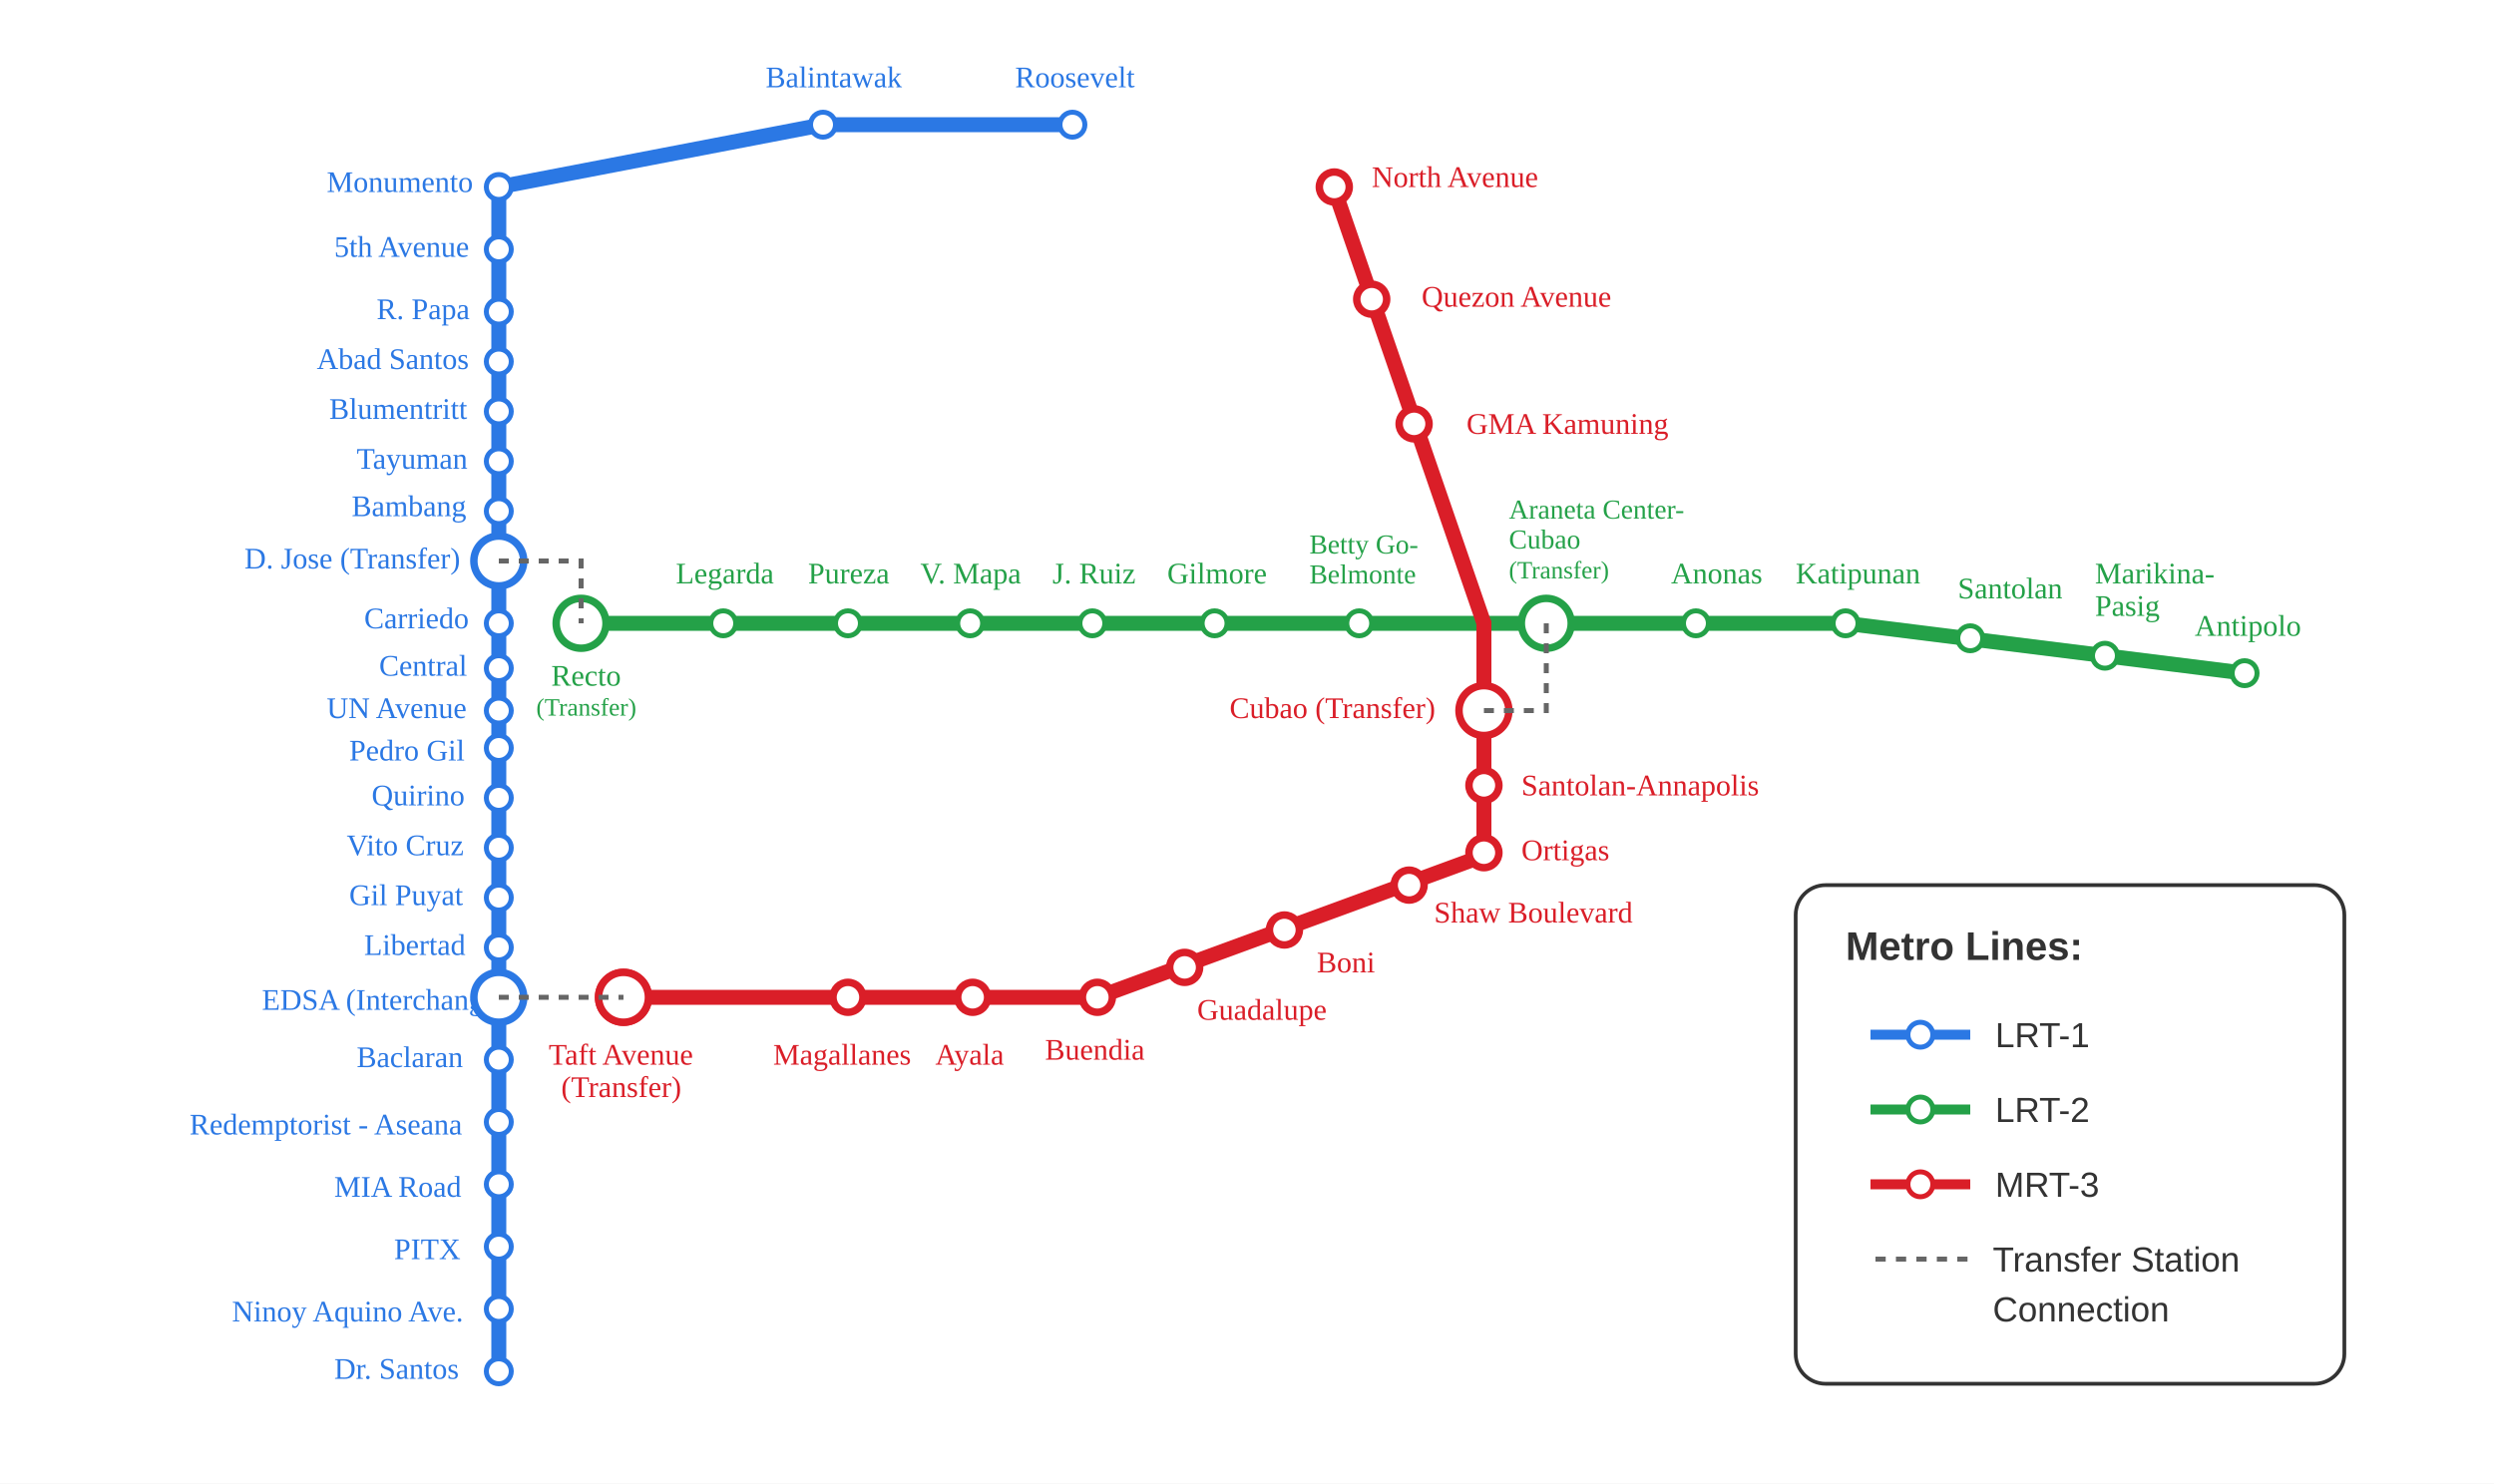
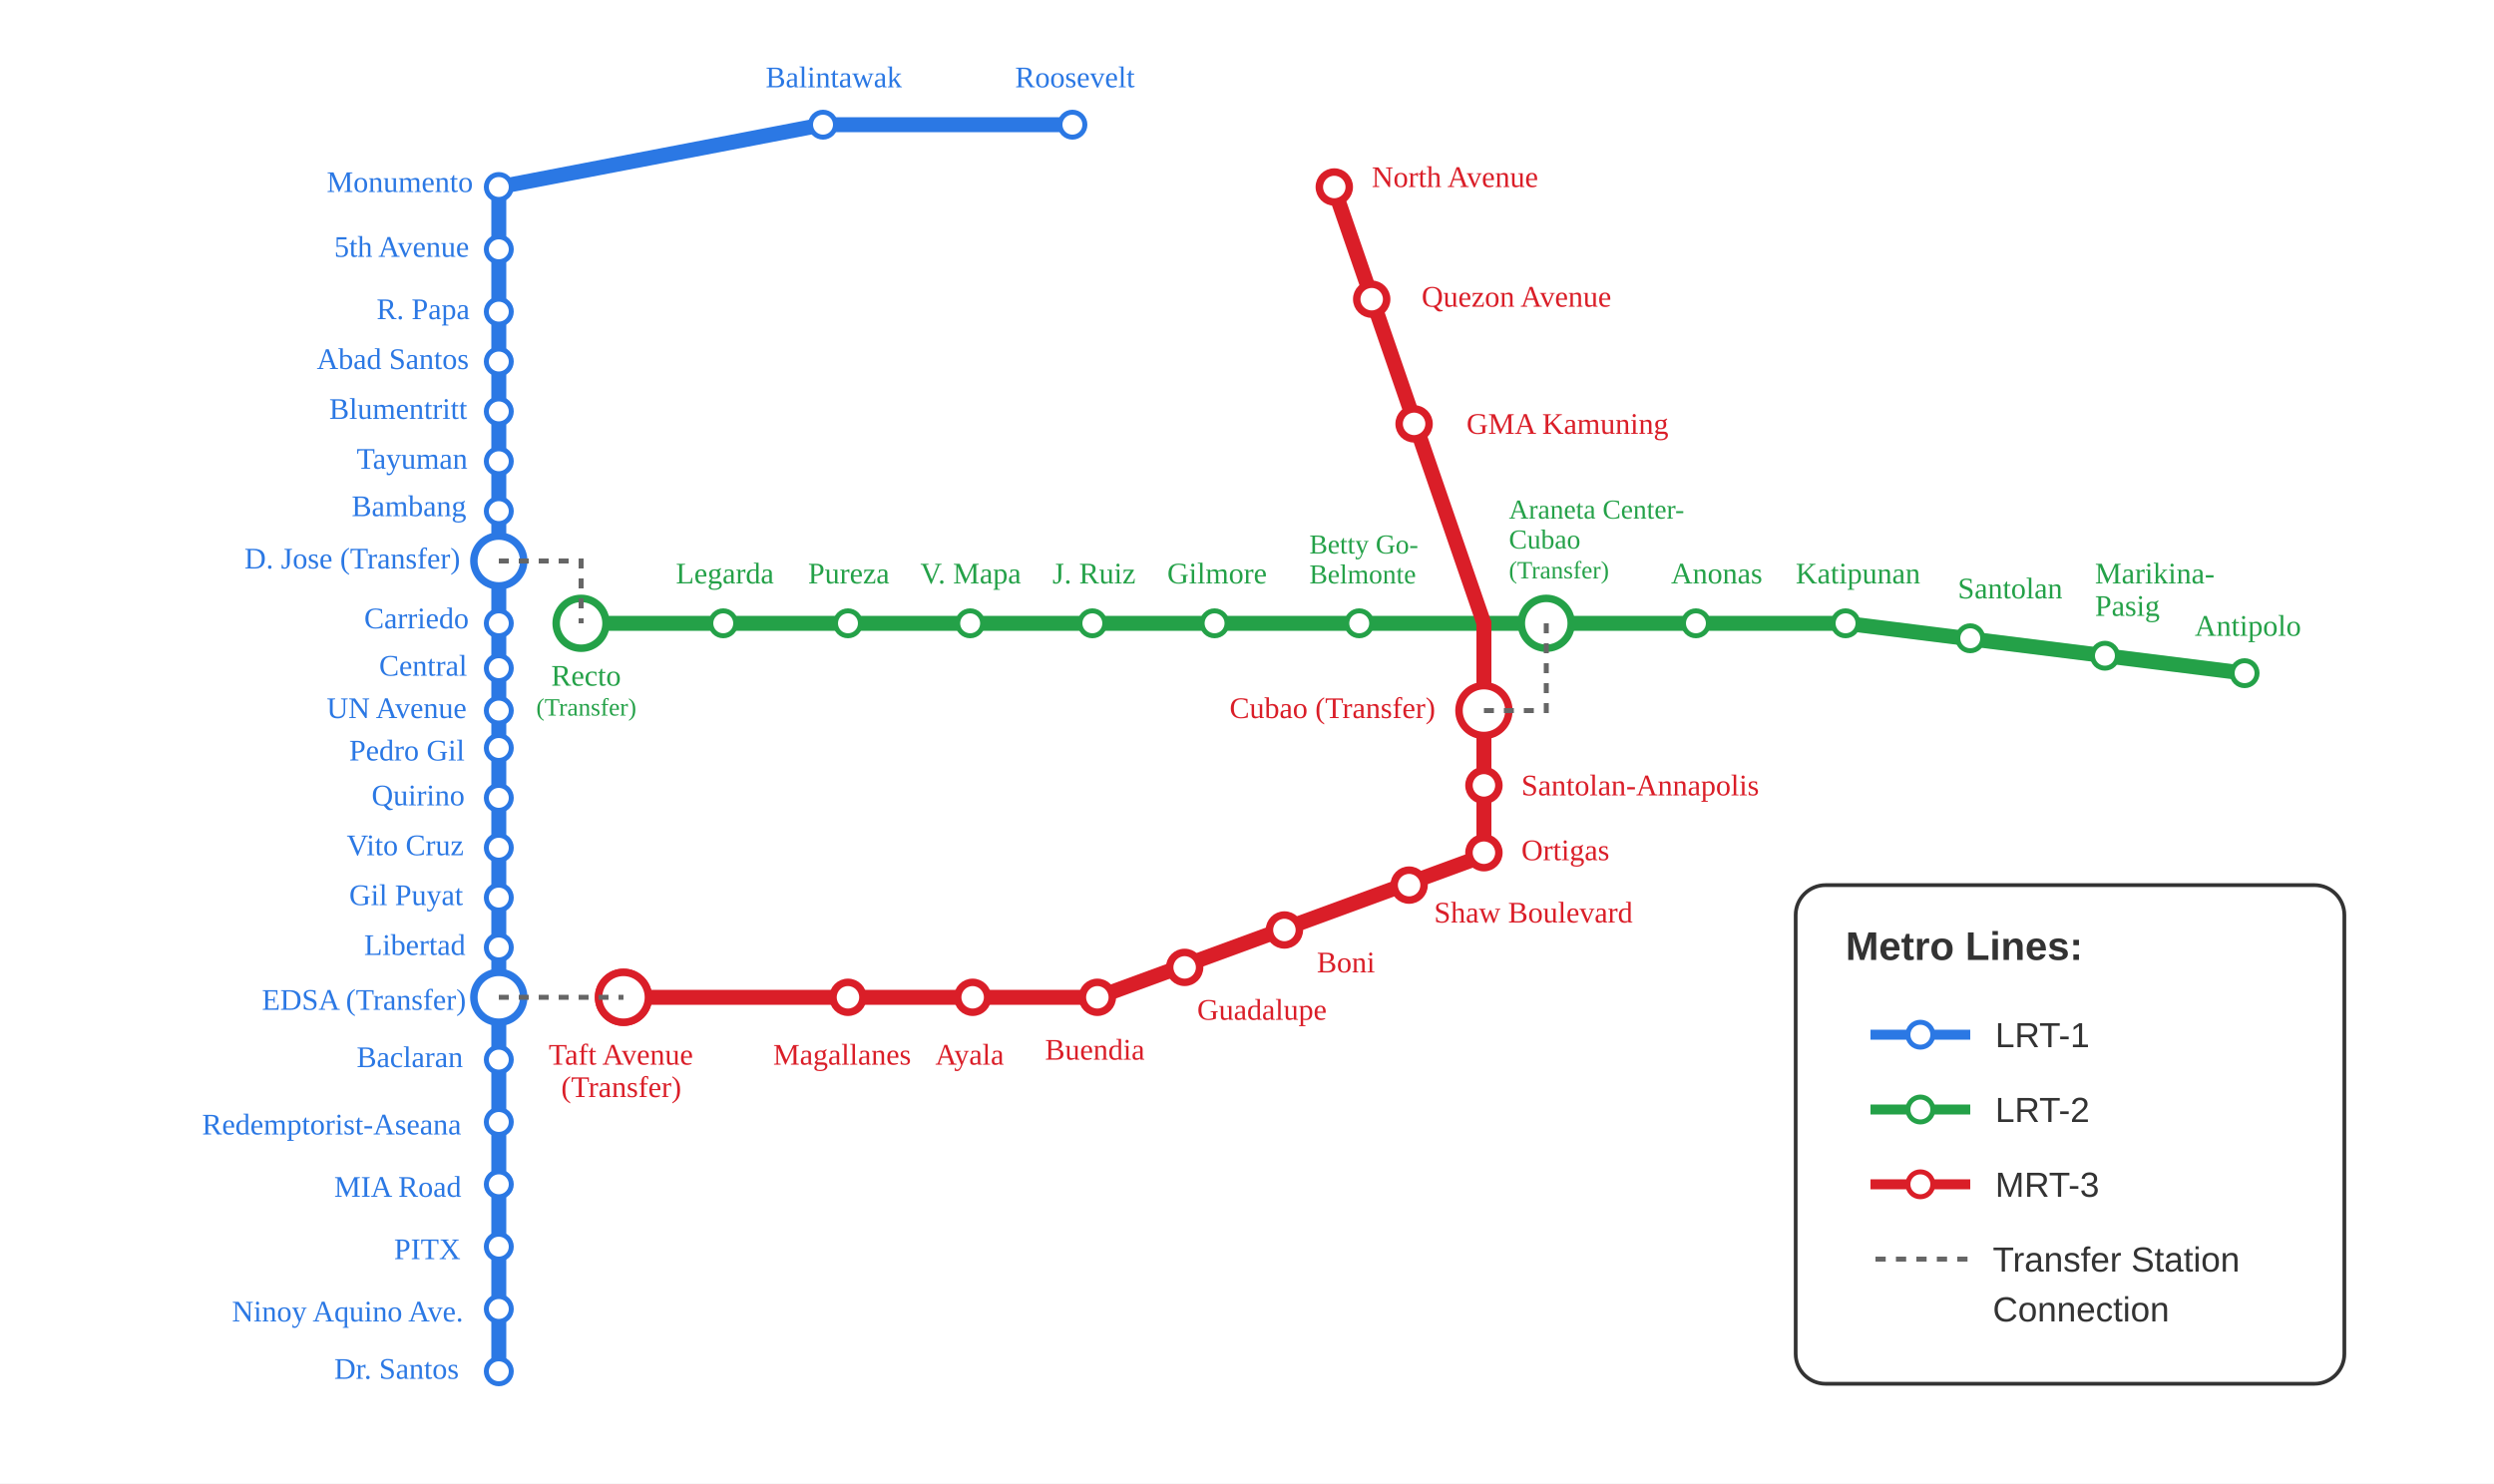
<svg xmlns="http://www.w3.org/2000/svg" viewBox="0 0 1000 595">
  <rect width="1500" height="595" fill="white" />
  <style>
        .colors-for-this-map{
           color: #2B78E4,  /* Blue for LRT-1 */
                  #24A148,  /* Green for LRT-2 */
                  #DA1E28   /* Red for MRT-3 */
        }
    </style>
  <g class="metro-lines" stroke-linejoin="round">
    <path d="M200 80 L200 550" stroke="#2B78E4" stroke-width="6" fill="none" stroke-linecap="round" />
    <path d="M330 50 L430 50" stroke="#2B78E4" stroke-width="6" fill="none" stroke-linecap="round" />
    <path d="M200 75 L330 50" stroke="#2B78E4" stroke-width="6" fill="none" stroke-linecap="round" />
    <path d="M230 250 L735 250" stroke="#24A148" stroke-width="6" fill="none" stroke-linecap="round" />
    <path d="M740 250 L900 270" stroke="#24A148" stroke-width="6" fill="none" stroke-linecap="round" />
    <path d="M595 250 595 345" stroke="#DA1E28" stroke-width="6" fill="none" stroke-linecap="round" />
    <path d="M595 250 534 73" stroke="#DA1E28" stroke-width="6" fill="none" stroke-linecap="round" />
    <path d="M440 400 590 345" stroke="#DA1E28" stroke-width="6" fill="none" stroke-linecap="round" />
    <path d="M250 400 L440 400" stroke="#DA1E28" stroke-width="6" fill="none" stroke-linecap="round" />
  </g>
  <g class="stations">
    <g fill="#2B78E4">
      <g>
        <circle cx="430" cy="50" r="5" fill="white" stroke="#2B78E4" stroke-width="2" />
        <text x="407" y="35" font-size="12">Roosevelt</text>
        <circle cx="330" cy="50" r="5" fill="white" stroke="#2B78E4" stroke-width="2" />
        <text x="307" y="35" font-size="12">Balintawak</text>
        <circle cx="200" cy="75" r="5" fill="white" stroke="#2B78E4" stroke-width="2" />
        <text x="131" y="77" font-size="12">Monumento</text>
        <circle cx="200" cy="100" r="5" fill="white" stroke="#2B78E4" stroke-width="2" />
        <text x="134" y="103" font-size="12">5th Avenue</text>
        <circle cx="200" cy="125" r="5" fill="white" stroke="#2B78E4" stroke-width="2" />
        <text x="151" y="128" font-size="12">R. Papa</text>
        <circle cx="200" cy="145" r="5" fill="white" stroke="#2B78E4" stroke-width="2" />
        <text x="127" y="148" font-size="12">Abad Santos</text>
        <circle cx="200" cy="165" r="5" fill="white" stroke="#2B78E4" stroke-width="2" />
        <text x="132" y="168" font-size="12">Blumentritt</text>
        <circle cx="200" cy="185" r="5" fill="white" stroke="#2B78E4" stroke-width="2" />
        <text x="143" y="188" font-size="12">Tayuman</text>
        <circle cx="200" cy="205" r="5" fill="white" stroke="#2B78E4" stroke-width="2" />
        <text x="141" y="207" font-size="12">Bambang</text>
        <circle cx="200" cy="225" r="5" fill="white" stroke="#2B78E4" stroke-width="2" />
        <text x="98" y="228" font-size="12">D. Jose (Transfer)</text>
        <circle cx="200" cy="250" r="5" fill="white" stroke="#2B78E4" stroke-width="2" />
        <text x="146" y="252" font-size="12">Carriedo</text>
        <circle cx="200" cy="268" r="5" fill="white" stroke="#2B78E4" stroke-width="2" />
        <text x="152" y="271" font-size="12">Central</text>
        <circle cx="200" cy="285" r="5" fill="white" stroke="#2B78E4" stroke-width="2" />
        <text x="131" y="288" font-size="12">UN Avenue</text>
        <circle cx="200" cy="300" r="5" fill="white" stroke="#2B78E4" stroke-width="2" />
        <text x="140" y="305" font-size="12">Pedro Gil</text>
        <circle cx="200" cy="320" r="5" fill="white" stroke="#2B78E4" stroke-width="2" />
        <text x="149" y="323" font-size="12">Quirino</text>
        <circle cx="200" cy="340" r="5" fill="white" stroke="#2B78E4" stroke-width="2" />
        <text x="139" y="343" font-size="12">Vito Cruz</text>
        <circle cx="200" cy="360" r="5" fill="white" stroke="#2B78E4" stroke-width="2" />
        <text x="140" y="363" font-size="12">Gil Puyat</text>
        <circle cx="200" cy="380" r="5" fill="white" stroke="#2B78E4" stroke-width="2" />
        <text x="146" y="383" font-size="12">Libertad</text>
        <circle cx="200" cy="400" r="5" fill="white" stroke="#2B78E4" stroke-width="2" />
-         <text x="105" y="405" font-size="12">EDSA (Interchange)</text>
+         <text x="105" y="405" font-size="12">EDSA (Transfer)</text>
        <circle cx="200" cy="425" r="5" fill="white" stroke="#2B78E4" stroke-width="2" />
        <text x="143" y="428" font-size="12">Baclaran</text>
        <circle cx="200" cy="450" r="5" fill="white" stroke="#2B78E4" stroke-width="2" />
-         <text x="76" y="455" font-size="12">Redemptorist - Aseana</text>
+         <text x="81" y="455" font-size="12">Redemptorist-Aseana</text>
        <circle cx="200" cy="475" r="5" fill="white" stroke="#2B78E4" stroke-width="2" />
        <text x="134" y="480" font-size="12">MIA Road</text>
        <circle cx="200" cy="500" r="5" fill="white" stroke="#2B78E4" stroke-width="2" />
        <text x="158" y="505" font-size="12">PITX</text>
        <circle cx="200" cy="525" r="5" fill="white" stroke="#2B78E4" stroke-width="2" />
        <text x="93" y="530" font-size="12">Ninoy Aquino Ave. </text>
        <circle cx="200" cy="550" r="5" fill="white" stroke="#2B78E4" stroke-width="2" />
        <text x="134" y="553" font-size="12">Dr. Santos </text>
      </g>
    </g>
    <g fill="#24A148">
      <g>
        <circle cx="233" cy="250" r="1" fill="white" stroke="#24A148" stroke-width="2" />
        <text x="221" y="275" font-size="12">Recto</text>
        <text x="215" y="287" font-size="10">(Transfer)</text>
        <circle cx="290" cy="250" r="5" fill="white" stroke="#24A148" stroke-width="2" />
        <text x="271" y="234" font-size="12">Legarda</text>
        <circle cx="340" cy="250" r="5" fill="white" stroke="#24A148" stroke-width="2" />
        <text x="324" y="234" font-size="12">Pureza</text>
        <circle cx="389" cy="250" r="5" fill="white" stroke="#24A148" stroke-width="2" />
        <text x="369" y="234" font-size="12">V. Mapa</text>
        <circle cx="438" cy="250" r="5" fill="white" stroke="#24A148" stroke-width="2" />
        <text x="422" y="234" font-size="12">J. Ruiz</text>
        <circle cx="487" cy="250" r="5" fill="white" stroke="#24A148" stroke-width="2" />
        <text x="468" y="234" font-size="12">Gilmore</text>
        <circle cx="545" cy="250" r="5" fill="white" stroke="#24A148" stroke-width="2" />
        <text x="525" y="222" font-size="11">Betty Go-</text>
        <text x="525" y="234" font-size="11">Belmonte</text>
        <circle cx="620" cy="250" r="10" fill="white" stroke="#24A148" stroke-width="2" />
        <text x="605" y="208" font-size="11">Araneta Center-</text>
        <text x="605" y="220" font-size="11">Cubao</text>
        <text x="605" y="232" font-size="10">(Transfer)</text>
        <circle cx="680" cy="250" r="5" fill="white" stroke="#24A148" stroke-width="2" />
        <text x="670" y="234" font-size="12">Anonas</text>
        <circle cx="740" cy="250" r="5" fill="white" stroke="#24A148" stroke-width="2" />
        <text x="720" y="234" font-size="12">Katipunan</text>
        <circle cx="790" cy="256" r="5" fill="white" stroke="#24A148" stroke-width="2" />
        <text x="785" y="240" font-size="12">Santolan</text>
        <circle cx="844" cy="263" r="5" fill="white" stroke="#24A148" stroke-width="2" />
        <text x="840" y="234" font-size="12">Marikina-</text>
        <text x="840" y="247" font-size="12">Pasig</text>
        <circle cx="900" cy="270" r="5" fill="white" stroke="#24A148" stroke-width="2" />
        <text x="880" y="255" font-size="12">Antipolo</text>
      </g>
    </g>
    <g fill="#DA1E28">
      <g>
        <circle cx="535" cy="75" r="6" fill="white" stroke="#DA1E28" stroke-width="3" />
        <text x="550" y="75" font-size="12">North Avenue</text>
        <circle cx="550" cy="120" r="6" fill="white" stroke="#DA1E28" stroke-width="3" />
        <text x="570" y="123" font-size="12">Quezon Avenue</text>
        <circle cx="567" cy="170" r="6" fill="white" stroke="#DA1E28" stroke-width="3" />
        <text x="588" y="174" font-size="12">GMA Kamuning</text>
        <circle cx="595" cy="285" r="6" fill="white" stroke="#DA1E28" stroke-width="3" />
        <text x="493" y="288" font-size="12">Cubao (Transfer)</text>
        <circle cx="595" cy="315" r="6" fill="white" stroke="#DA1E28" stroke-width="3" />
        <text x="610" y="319" font-size="12">Santolan-Annapolis</text>
        <circle cx="595" cy="342" r="6" fill="white" stroke="#DA1E28" stroke-width="3" />
        <text x="610" y="345" font-size="12">Ortigas</text>
        <circle cx="565" cy="355" r="6" fill="white" stroke="#DA1E28" stroke-width="3" />
        <text x="575" y="370" font-size="12">Shaw Boulevard</text>
        <circle cx="515" cy="373" r="6" fill="white" stroke="#DA1E28" stroke-width="3" />
        <text x="528" y="390" font-size="12">Boni</text>
        <circle cx="475" cy="388" r="6" fill="white" stroke="#DA1E28" stroke-width="3" />
        <text x="480" y="409" font-size="12">Guadalupe</text>
        <circle cx="440" cy="400" r="6" fill="white" stroke="#DA1E28" stroke-width="3" />
        <text x="419" y="425" font-size="12">Buendia</text>
        <circle cx="390" cy="400" r="6" fill="white" stroke="#DA1E28" stroke-width="3" />
        <text x="375" y="427" font-size="12">Ayala</text>
        <circle cx="340" cy="400" r="6" fill="white" stroke="#DA1E28" stroke-width="3" />
        <text x="310" y="427" font-size="12">Magallanes</text>
        <circle cx="250" cy="400" r="10" fill="white" stroke="#DA1E28" stroke-width="3" />
        <text x="220" y="427" font-size="12">Taft Avenue</text>
        <text x="225" y="440" font-size="12">(Transfer)</text>
      </g>
    </g>
    <g class="interchange-stations">
      <circle cx="200" cy="225" r="10" fill="white" stroke="#2B78E4" stroke-width="3" />
      <circle cx="233" cy="250" r="10" fill="white" stroke="#24A148" stroke-width="3" />
      <circle cx="620" cy="250" r="10" fill="white" stroke="#24A148" stroke-width="3" />
      <circle cx="595" cy="285" r="10" fill="white" stroke="#DA1E28" stroke-width="3" />
      <circle cx="200" cy="400" r="10" fill="white" stroke="#2B78E4" stroke-width="3" />
      <circle cx="250" cy="400" r="10" fill="white" stroke="#DA1E28" stroke-width="3" />
    </g>
  </g>
  <path d="M620 250              L620 285              L591 285" stroke="#666666" stroke-width="2" stroke-dasharray="4,4" fill="none" />
  <path d="M200 225             L233 225             L233 250" stroke="#666666" stroke-width="2" stroke-dasharray="4,4" fill="none" />
  <path d="M200 400             L215 400             L250 400" stroke="#666666" stroke-width="2" stroke-dasharray="4,4" fill="none" />
  <g transform="translate(720, 355)">
    <rect width="220" height="200" fill="white" fill-opacity="0.95" rx="12" stroke="#333333" stroke-width="1.5" />
    <text x="20" y="30" font-family="Arial" font-weight="bold" font-size="16" fill="#333333">Metro Lines:</text>
    <g transform="translate(30, 60)">
      <line x1="0" y1="" x2="40" y2="0" stroke="#2B78E4" stroke-width="4" />
      <circle cx="20" cy="0" r="5" fill="white" stroke="#2B78E4" stroke-width="2" />
      <text x="50" y="5" font-family="Arial" font-size="14" fill="#333333">LRT-1</text>
    </g>
    <g transform="translate(30, 90)">
      <line x1="0" y1="0" x2="40" y2="0" stroke="#24A148" stroke-width="4" />
      <circle cx="20" cy="0" r="5" fill="white" stroke="#24A148" stroke-width="2" />
      <text x="50" y="5" font-family="Arial" font-size="14" fill="#333333">LRT-2</text>
    </g>
    <g transform="translate(30, 120)">
      <line x1="0" y1="0" x2="40" y2="0" stroke="#DA1E28" stroke-width="4" />
      <circle cx="20" cy="0" r="5" fill="white" stroke="#DA1E28" stroke-width="2" />
      <text x="50" y="5" font-family="Arial" font-size="14" fill="#333333">MRT-3</text>
    </g>
    <g transform="translate(32, 150)">
      <line x1="0" y1="0" x2="40" y2="0" stroke="#666666" stroke-width="2" stroke-dasharray="4.1" />
      <text x="50" y="5" font-family="Arial" font-size="14" fill="#333333" transform="translate(-3, 0)">Transfer Station</text>
      <text x="50" y="25" font-family="Arial" font-size="14" fill="#333333" transform="translate(-3, 0)">Connection</text>
    </g>
  </g>
</svg>
